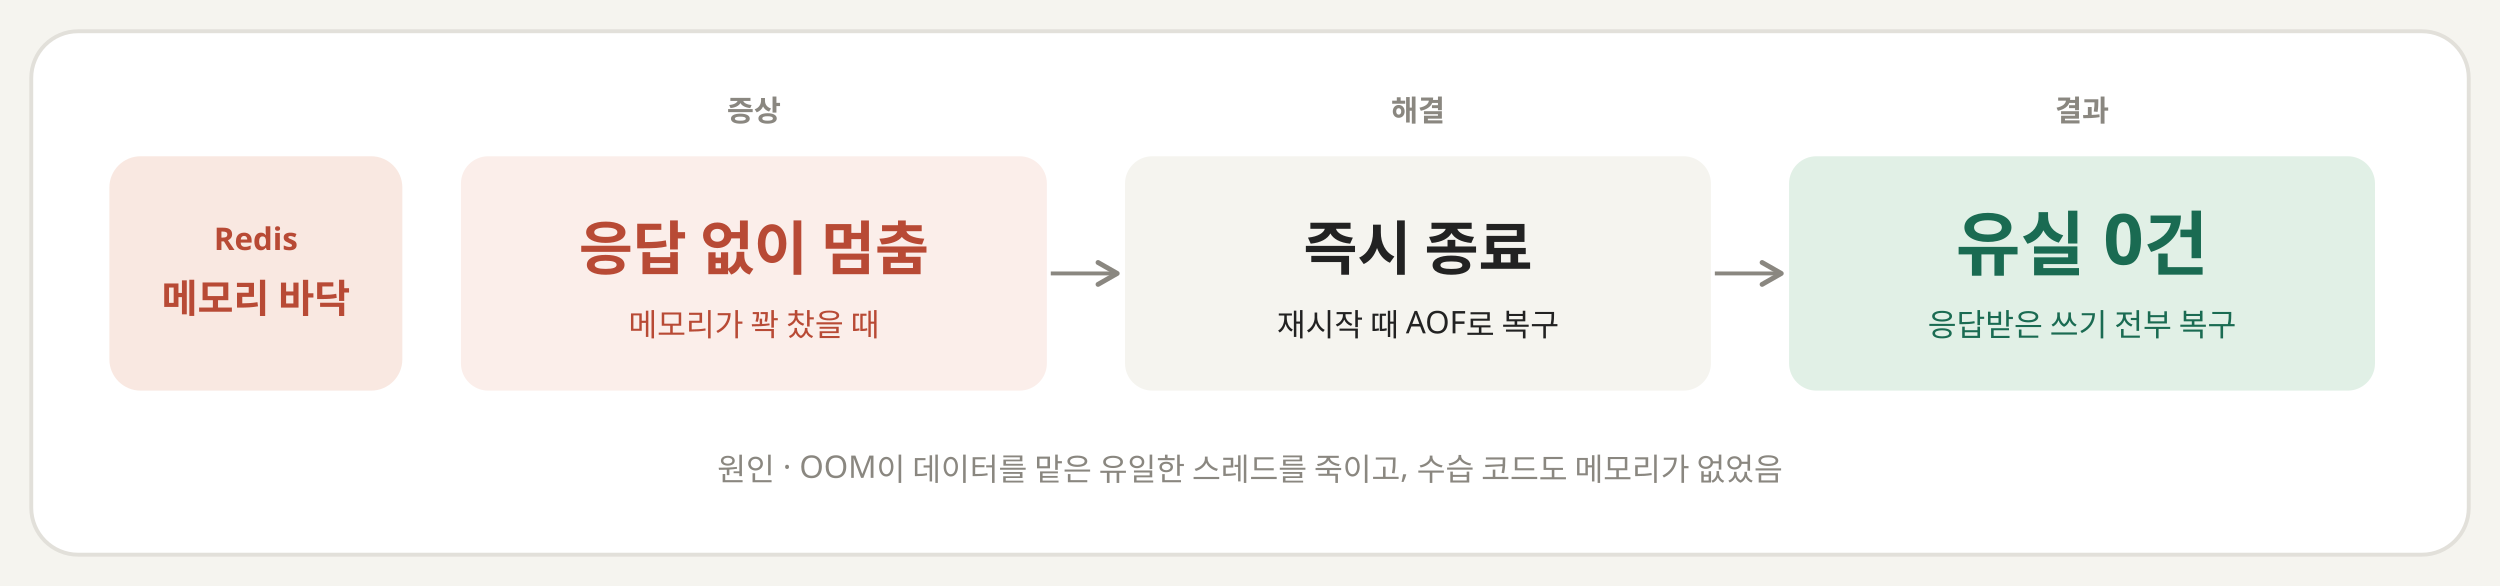
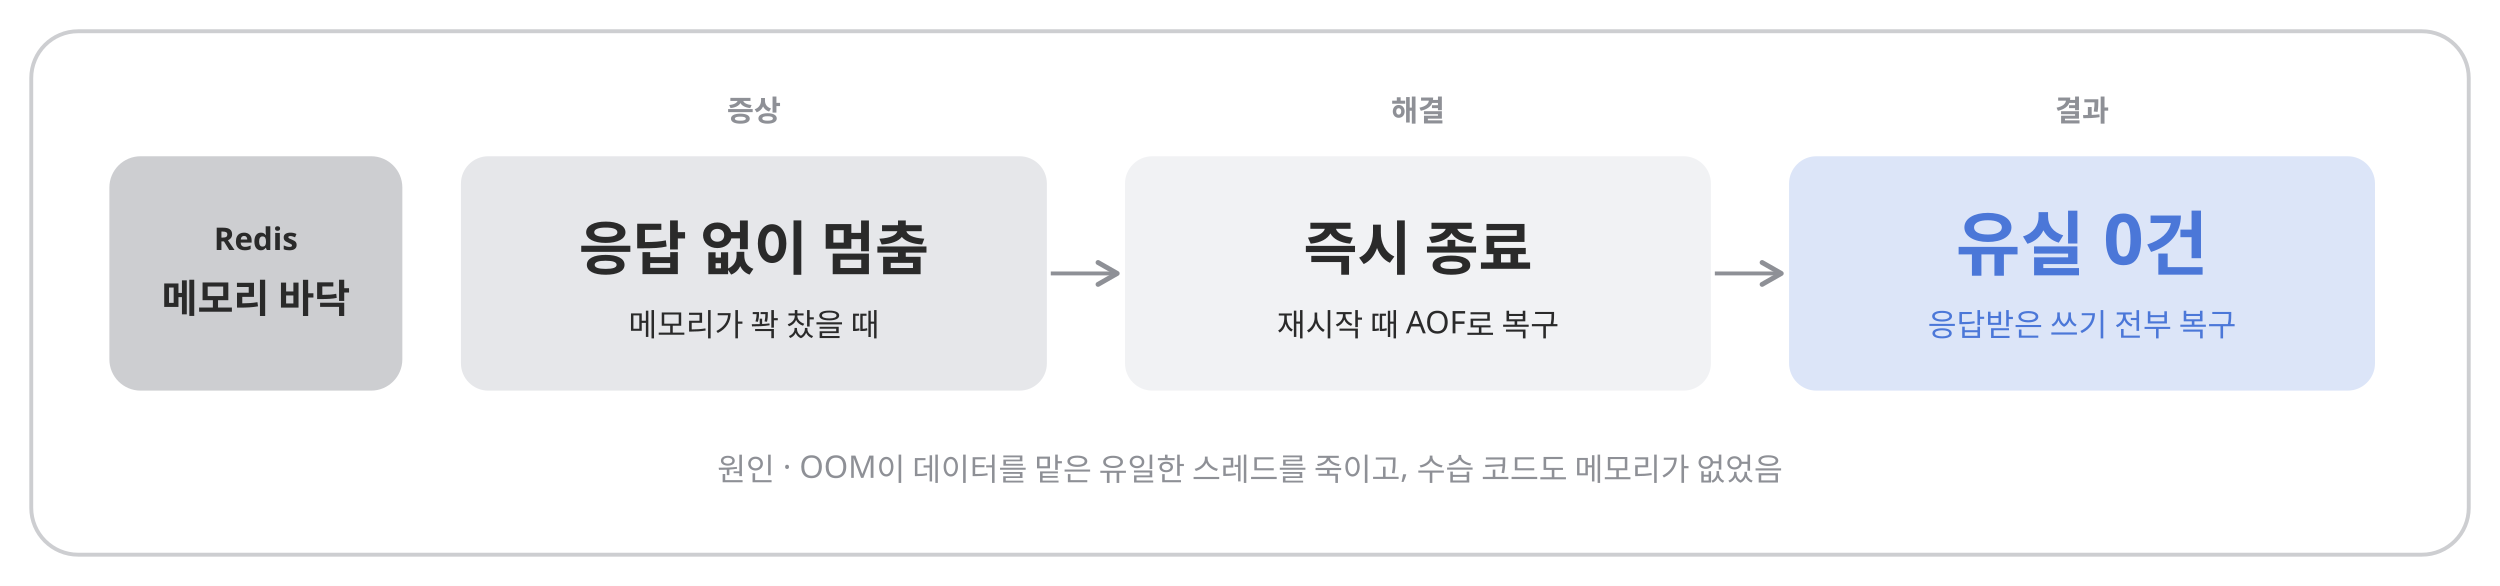
<svg xmlns="http://www.w3.org/2000/svg" width="1280" height="300" viewBox="0 0 1280 300" font-family="'Apple SD Gothic Neo','Pretendard','Noto Sans KR','Malgun Gothic',sans-serif">
  <defs>
    <marker id="a" viewBox="0 0 10 10" refX="8" refY="5" markerWidth="7" markerHeight="7" orient="auto-start-reverse">
-       <path d="M1 1L8 5L1 9" fill="none" stroke="#8a8780" stroke-width="1.8" stroke-linecap="round" stroke-linejoin="round" />
+       <path d="M1 1L8 5L1 9" fill="none" stroke="#8E9096" stroke-width="1.8" stroke-linecap="round" stroke-linejoin="round" />
    </marker>
  </defs>
-   <rect width="1280" height="300" fill="#f5f4ef" />
-   <rect x="16" y="16" width="1248" height="268" rx="24" fill="#ffffff" stroke="#e2e0da" stroke-width="2" />
-   <rect x="56" y="80" width="150" height="120" rx="16" fill="#f9e8e1" />
-   <text x="131" y="128" text-anchor="middle" font-size="16" font-weight="700" fill="#b84a35">Redis</text>
-   <text x="131" y="160" text-anchor="middle" font-size="20" font-weight="700" fill="#b84a35">메모리 바닥</text>
-   <text x="386" y="62" text-anchor="middle" font-size="15" font-weight="700" fill="#8a8780">증상</text>
-   <rect x="236" y="80" width="300" height="120" rx="14" fill="#fbeeea" />
-   <text x="386" y="138" text-anchor="middle" font-size="30" font-weight="700" fill="#b84a35">응답 없이 멈춤</text>
-   <text x="386" y="172" text-anchor="middle" font-size="16" fill="#b84a35">메모리가 꽉 찼을 때</text>
-   <text x="726" y="62" text-anchor="middle" font-size="15" font-weight="700" fill="#8a8780">해결</text>
-   <rect x="576" y="80" width="300" height="120" rx="14" fill="#f5f4ef" />
-   <text x="726" y="138" text-anchor="middle" font-size="30" font-weight="700" fill="#222222">즉시 종료</text>
-   <text x="726" y="172" text-anchor="middle" font-size="16" fill="#222222">재시작 때 AOF로 복구</text>
-   <text x="1066" y="62" text-anchor="middle" font-size="15" font-weight="700" fill="#8a8780">결과</text>
-   <rect x="916" y="80" width="300" height="120" rx="14" fill="#e1f0e6" />
-   <text x="1066" y="138" text-anchor="middle" font-size="36" font-weight="700" fill="#1a6b52">유실 0건</text>
-   <text x="1066" y="172" text-anchor="middle" font-size="16" fill="#1a6b52">응답받은 쓰기 전부 복구</text>
-   <line x1="538" y1="140" x2="572" y2="140" stroke="#8a8780" stroke-width="2" marker-end="url(#a)" />
-   <line x1="878" y1="140" x2="912" y2="140" stroke="#8a8780" stroke-width="2" marker-end="url(#a)" />
-   <text x="640" y="246" text-anchor="middle" font-size="16" fill="#8a8780">원인 · OOM이 데이터를 맡은 유일한 스레드를 죽이고, 수습 코드도 메모리가 없었음</text>
+   <rect width="1280" height="300" fill="#FFFFFF" />
+   <rect x="16" y="16" width="1248" height="268" rx="24" fill="#ffffff" stroke="#CDCED1" stroke-width="2" />
+   <rect x="56" y="80" width="150" height="120" rx="16" fill="#CDCED1" />
+   <text x="131" y="128" text-anchor="middle" font-size="16" font-weight="700" fill="#2A2A2A">Redis</text>
+   <text x="131" y="160" text-anchor="middle" font-size="20" font-weight="700" fill="#2A2A2A">메모리 바닥</text>
+   <text x="386" y="62" text-anchor="middle" font-size="15" font-weight="700" fill="#8E9096">증상</text>
+   <rect x="236" y="80" width="300" height="120" rx="14" fill="#E6E7EA" />
+   <text x="386" y="138" text-anchor="middle" font-size="30" font-weight="700" fill="#2A2A2A">응답 없이 멈춤</text>
+   <text x="386" y="172" text-anchor="middle" font-size="16" fill="#2A2A2A">메모리가 꽉 찼을 때</text>
+   <text x="726" y="62" text-anchor="middle" font-size="15" font-weight="700" fill="#8E9096">해결</text>
+   <rect x="576" y="80" width="300" height="120" rx="14" fill="#F1F2F4" />
+   <text x="726" y="138" text-anchor="middle" font-size="30" font-weight="700" fill="#2A2A2A">즉시 종료</text>
+   <text x="726" y="172" text-anchor="middle" font-size="16" fill="#2A2A2A">재시작 때 AOF로 복구</text>
+   <text x="1066" y="62" text-anchor="middle" font-size="15" font-weight="700" fill="#8E9096">결과</text>
+   <rect x="916" y="80" width="300" height="120" rx="14" fill="#DCE5F8" />
+   <text x="1066" y="138" text-anchor="middle" font-size="36" font-weight="700" fill="#4B77D8">유실 0건</text>
+   <text x="1066" y="172" text-anchor="middle" font-size="16" fill="#4B77D8">응답받은 쓰기 전부 복구</text>
+   <line x1="538" y1="140" x2="572" y2="140" stroke="#8E9096" stroke-width="2" marker-end="url(#a)" />
+   <line x1="878" y1="140" x2="912" y2="140" stroke="#8E9096" stroke-width="2" marker-end="url(#a)" />
+   <text x="640" y="246" text-anchor="middle" font-size="16" fill="#8E9096">원인 · OOM이 데이터를 맡은 유일한 스레드를 죽이고, 수습 코드도 메모리가 없었음</text>
</svg>
